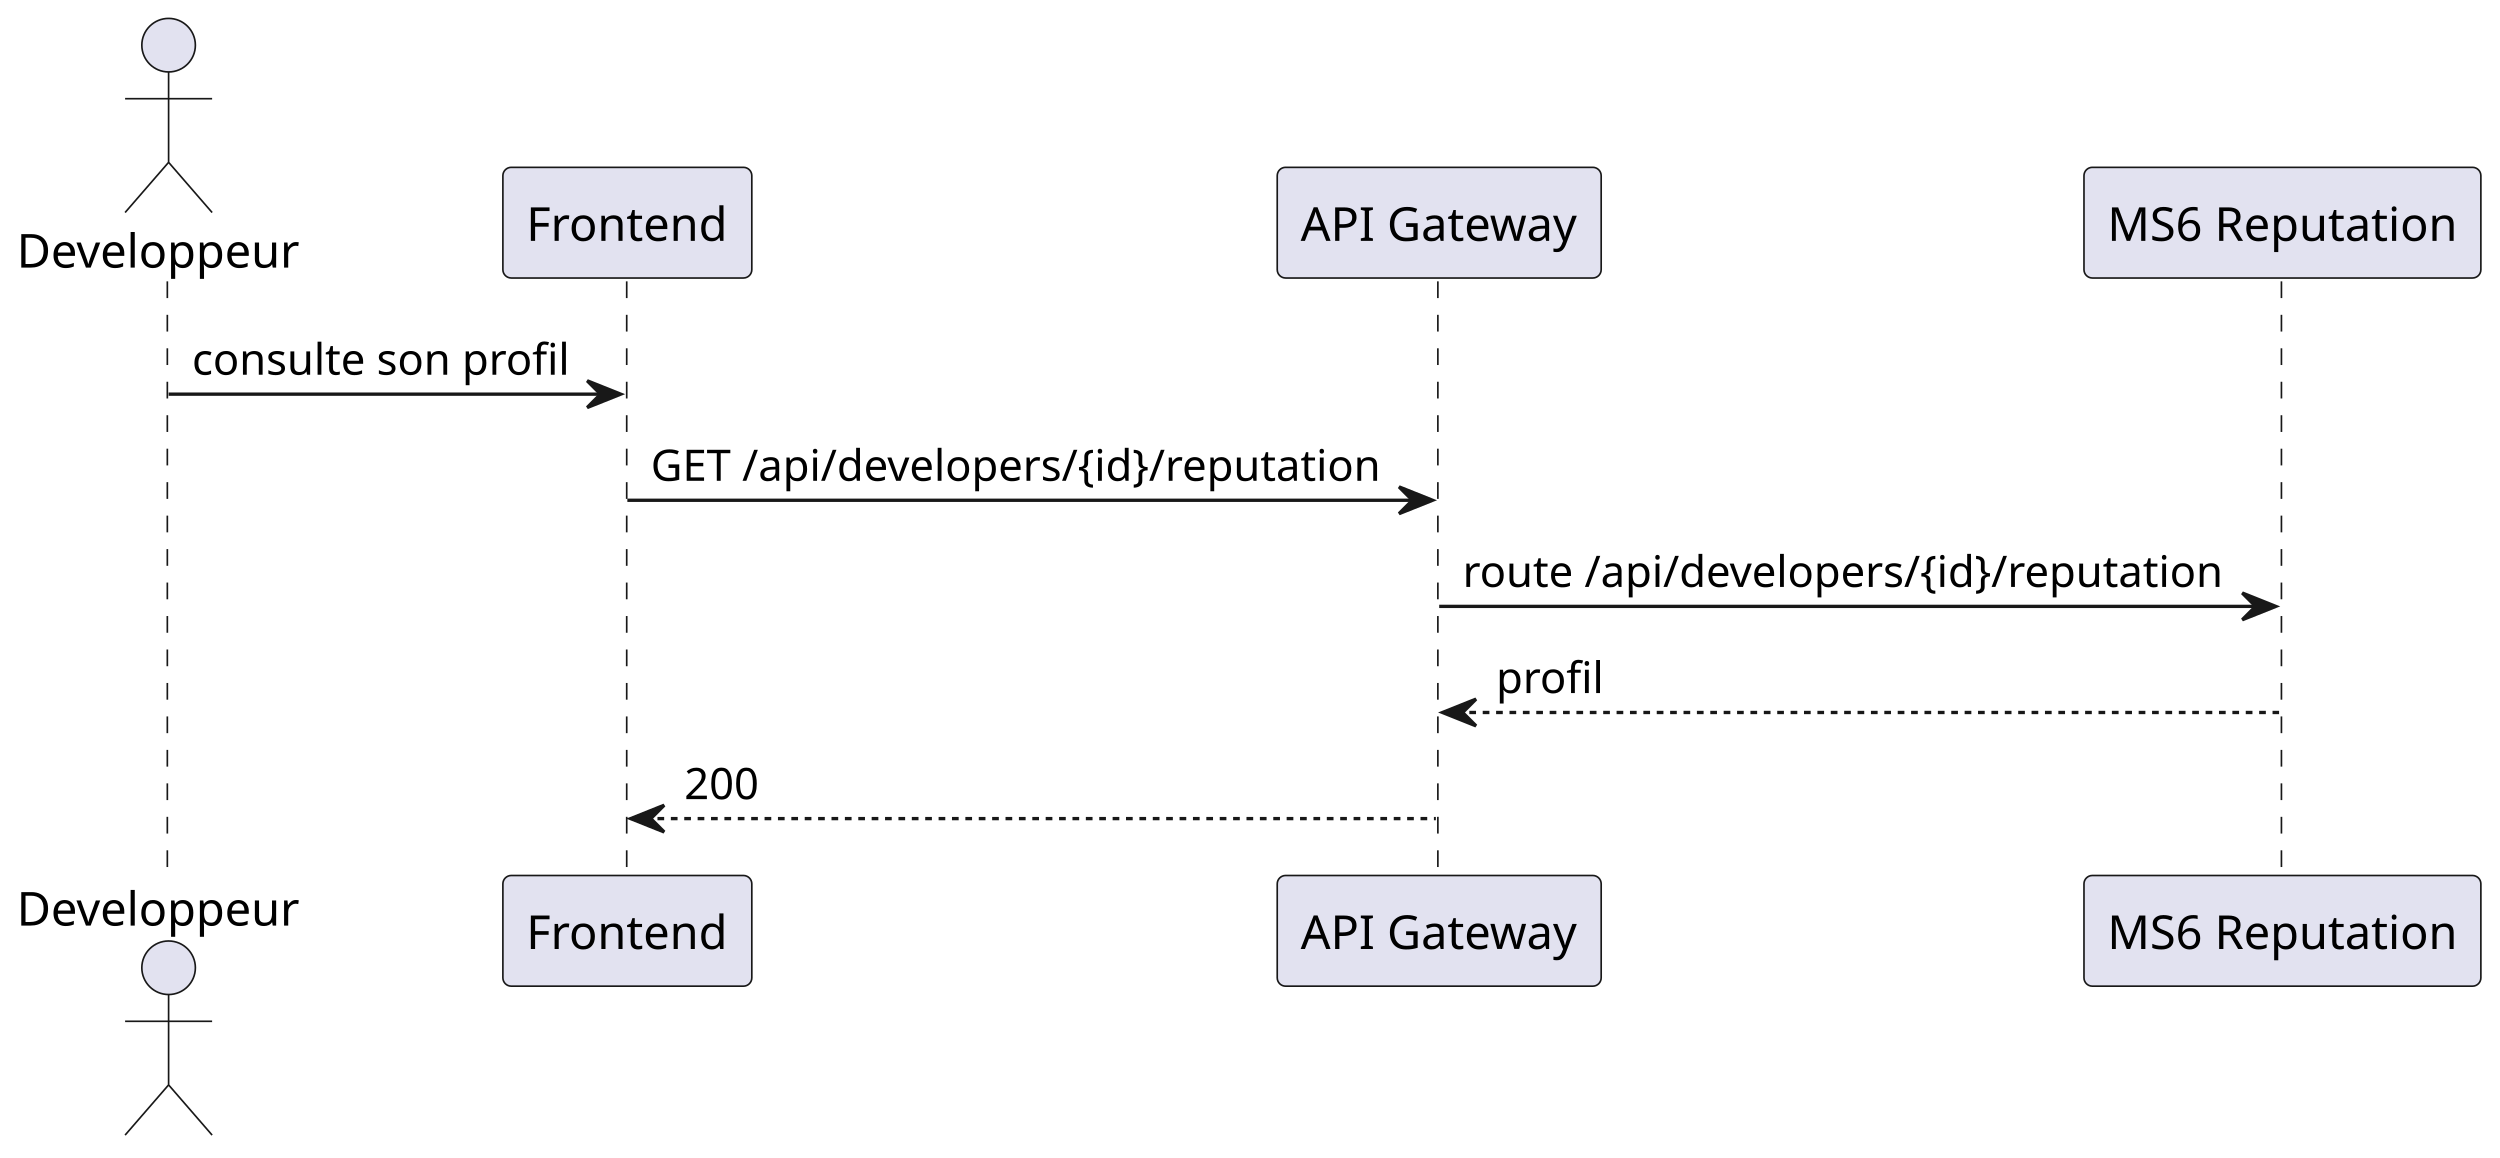
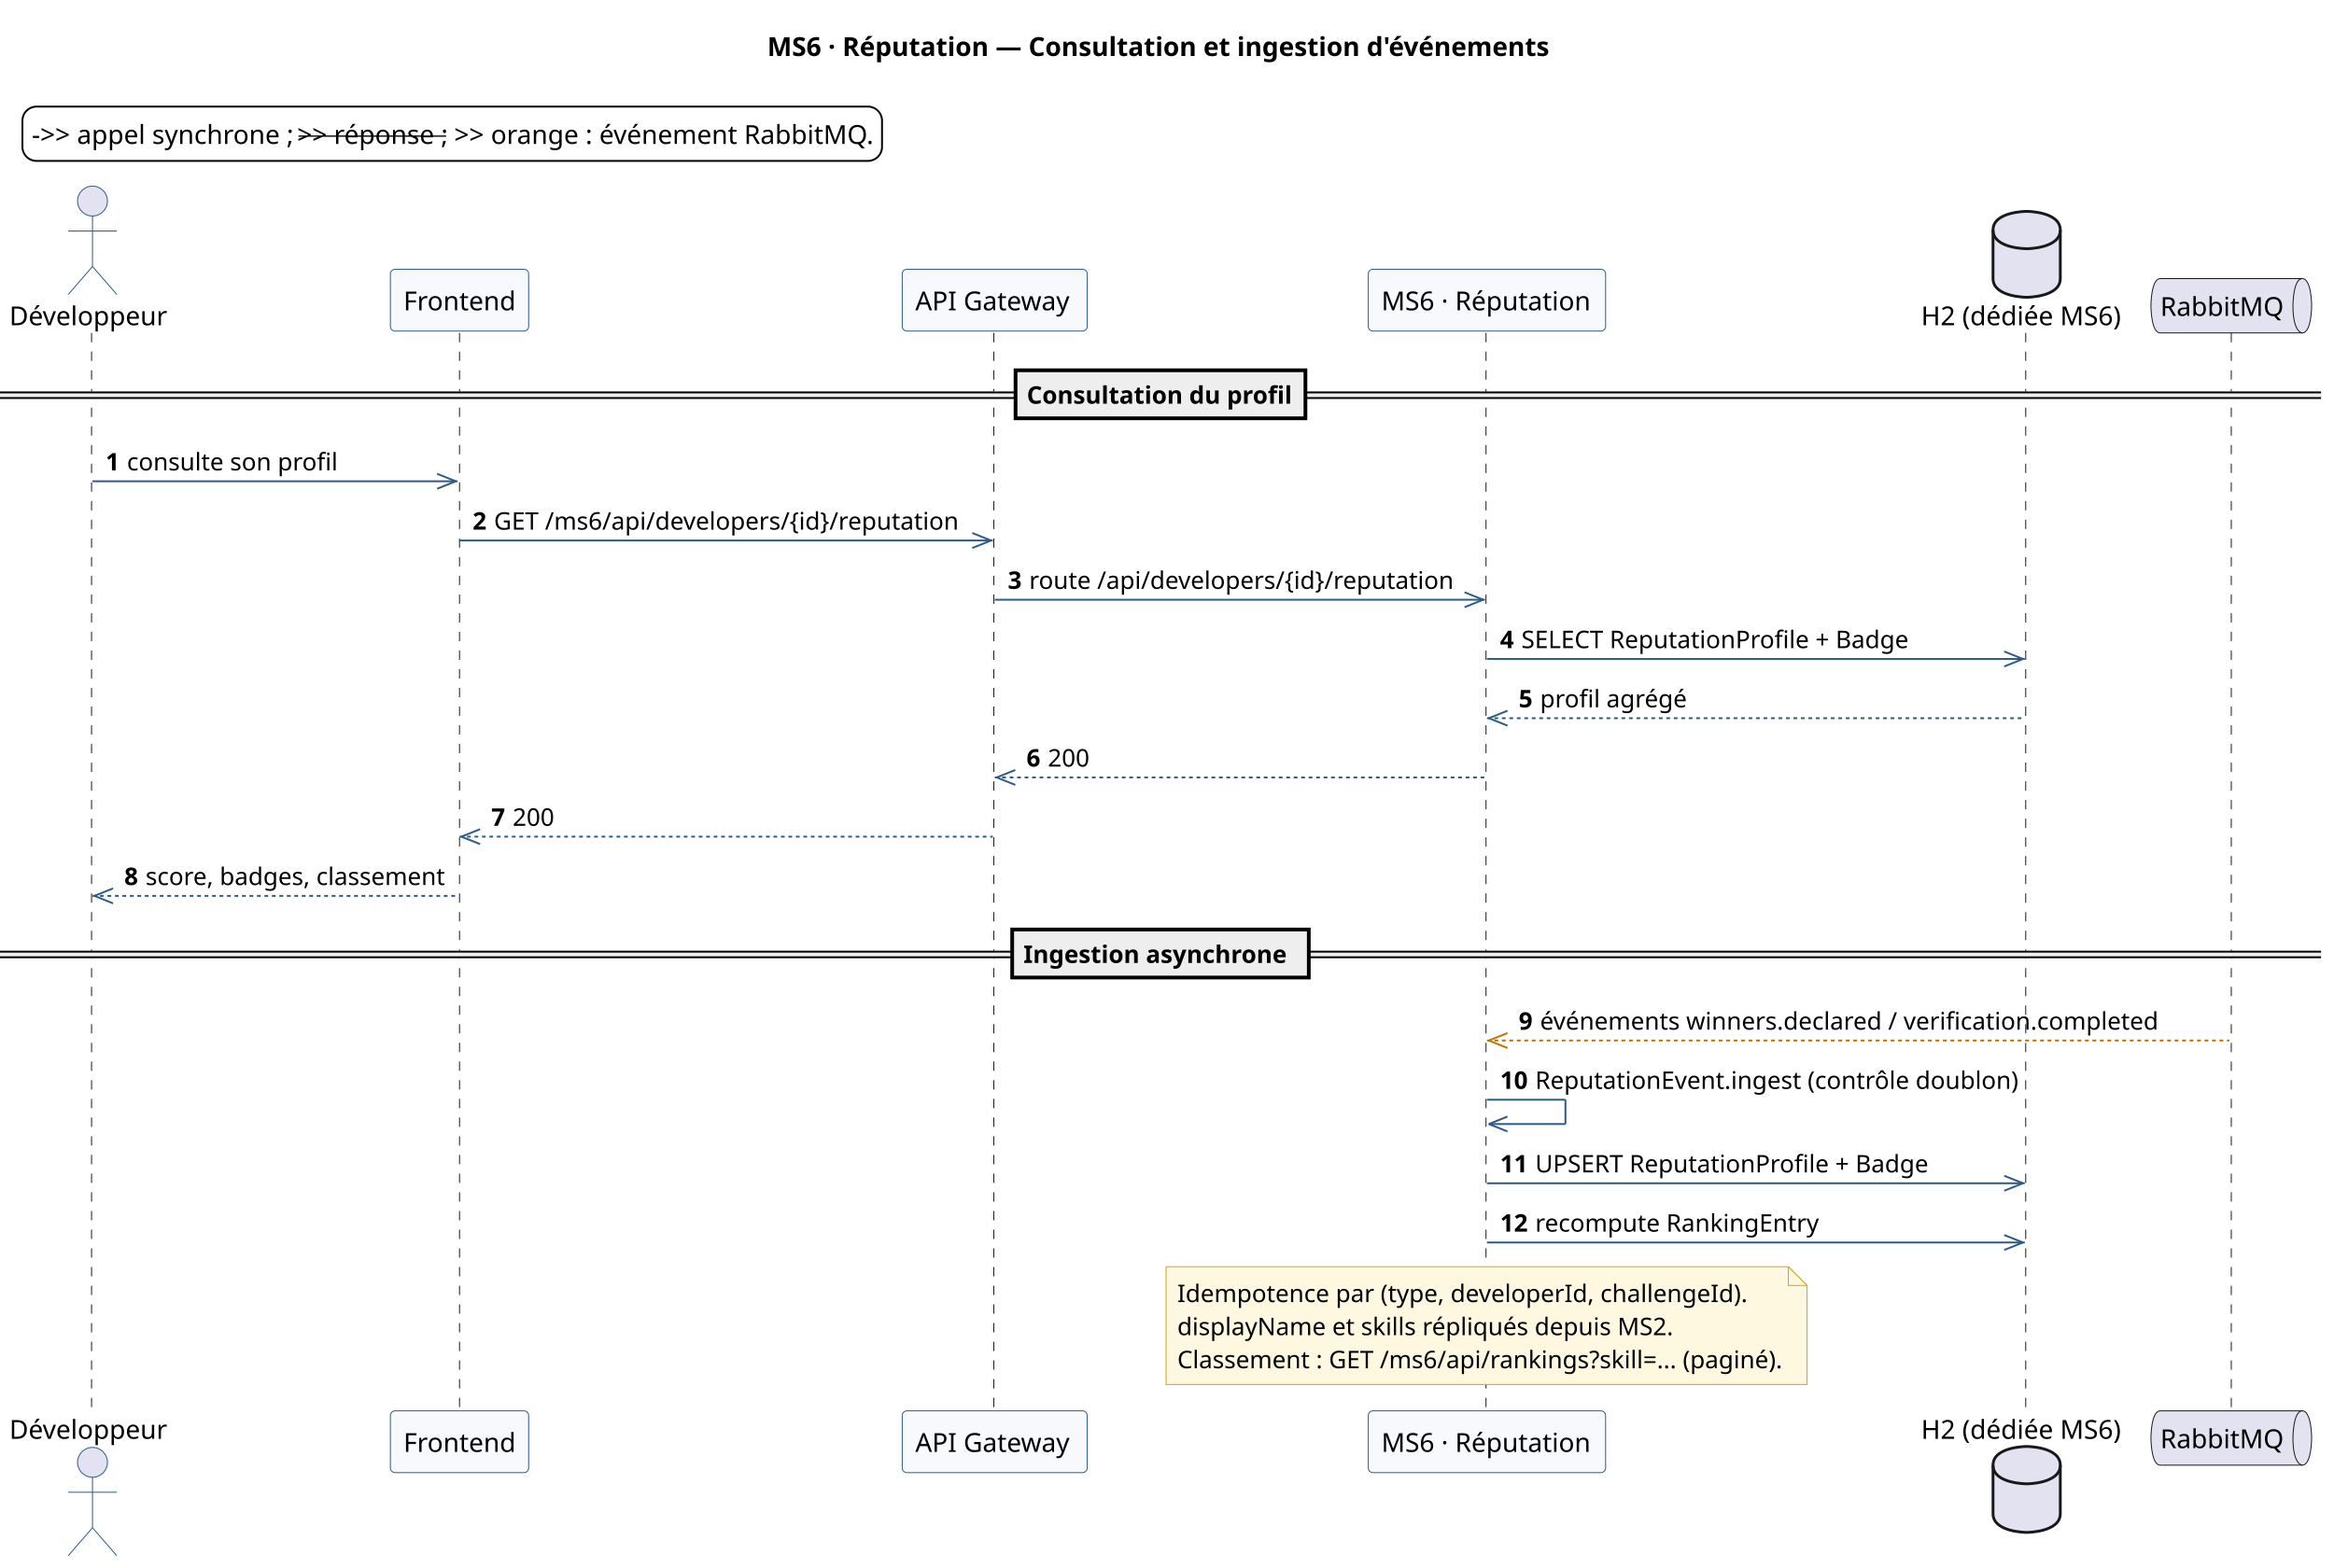
- <svg xmlns="http://www.w3.org/2000/svg" contentStyleType="text/css" height="346px" preserveAspectRatio="none" style="width:747px;height:346px;background:#FFFFFF;" version="1.1" viewBox="0 0 747 346" width="747px" zoomAndPan="magnify">
+ <svg xmlns="http://www.w3.org/2000/svg" contentStyleType="text/css" height="839px" preserveAspectRatio="none" style="width:1249px;height:839px;background:#FFFFFF;" version="1.1" viewBox="0 0 1249 839" width="1249px" zoomAndPan="magnify">
  <defs />
  <g>
-     <line style="stroke:#181818;stroke-width:0.5;stroke-dasharray:5.0,5.0;" x1="50" x2="50" y1="84.068" y2="262.598" />
-     <line style="stroke:#181818;stroke-width:0.5;stroke-dasharray:5.0,5.0;" x1="187.261" x2="187.261" y1="84.068" y2="262.598" />
-     <line style="stroke:#181818;stroke-width:0.5;stroke-dasharray:5.0,5.0;" x1="429.636" x2="429.636" y1="84.068" y2="262.598" />
-     <line style="stroke:#181818;stroke-width:0.5;stroke-dasharray:5.0,5.0;" x1="681.692" x2="681.692" y1="84.068" y2="262.598" />
-     <text fill="#000000" font-family="sans-serif" font-size="14" lengthAdjust="spacing" textLength="84.756" x="5" y="79.966">Developpeur</text>
-     <ellipse cx="50.378" cy="13.5" fill="#E2E2F0" rx="8" ry="8" style="stroke:#181818;stroke-width:0.5;" />
-     <path d="M50.378,21.5 L50.378,48.5 M37.378,29.5 L63.378,29.5 M50.378,48.5 L37.378,63.5 M50.378,48.5 L63.378,63.5 " fill="none" style="stroke:#181818;stroke-width:0.5;" />
-     <text fill="#000000" font-family="sans-serif" font-size="14" lengthAdjust="spacing" textLength="84.756" x="5" y="276.564">Developpeur</text>
-     <ellipse cx="50.378" cy="289.166" fill="#E2E2F0" rx="8" ry="8" style="stroke:#181818;stroke-width:0.5;" />
-     <path d="M50.378,297.166 L50.378,324.166 M37.378,305.166 L63.378,305.166 M50.378,324.166 L37.378,339.166 M50.378,324.166 L63.378,339.166 " fill="none" style="stroke:#181818;stroke-width:0.5;" />
-     <rect fill="#E2E2F0" height="33.068" rx="2.5" ry="2.5" style="stroke:#181818;stroke-width:0.5;" width="74.382" x="150.261" y="50" />
-     <text fill="#000000" font-family="sans-serif" font-size="14" lengthAdjust="spacing" textLength="60.382" x="157.261" y="71.966">Frontend</text>
-     <rect fill="#E2E2F0" height="33.068" rx="2.5" ry="2.5" style="stroke:#181818;stroke-width:0.5;" width="74.382" x="150.261" y="261.598" />
-     <text fill="#000000" font-family="sans-serif" font-size="14" lengthAdjust="spacing" textLength="60.382" x="157.261" y="283.564">Frontend</text>
-     <rect fill="#E2E2F0" height="33.068" rx="2.5" ry="2.5" style="stroke:#181818;stroke-width:0.5;" width="96.796" x="381.636" y="50" />
-     <text fill="#000000" font-family="sans-serif" font-size="14" lengthAdjust="spacing" textLength="82.796" x="388.636" y="71.966">API Gateway</text>
-     <rect fill="#E2E2F0" height="33.068" rx="2.5" ry="2.5" style="stroke:#181818;stroke-width:0.5;" width="96.796" x="381.636" y="261.598" />
-     <text fill="#000000" font-family="sans-serif" font-size="14" lengthAdjust="spacing" textLength="82.796" x="388.636" y="283.564">API Gateway</text>
-     <rect fill="#E2E2F0" height="33.068" rx="2.5" ry="2.5" style="stroke:#181818;stroke-width:0.5;" width="118.594" x="622.692" y="50" />
-     <text fill="#000000" font-family="sans-serif" font-size="14" lengthAdjust="spacing" textLength="104.594" x="629.692" y="71.966">MS6 Reputation</text>
-     <rect fill="#E2E2F0" height="33.068" rx="2.5" ry="2.5" style="stroke:#181818;stroke-width:0.5;" width="118.594" x="622.692" y="261.598" />
-     <text fill="#000000" font-family="sans-serif" font-size="14" lengthAdjust="spacing" textLength="104.594" x="629.692" y="283.564">MS6 Reputation</text>
-     <polygon fill="#181818" points="175.452,113.774,185.452,117.774,175.452,121.774,179.452,117.774" style="stroke:#181818;stroke-width:1.0;" />
-     <line style="stroke:#181818;stroke-width:1.0;" x1="50.378" x2="181.452" y1="117.774" y2="117.774" />
-     <text fill="#000000" font-family="sans-serif" font-size="13" lengthAdjust="spacing" textLength="113.074" x="57.378" y="111.965">consulte son profil</text>
-     <polygon fill="#181818" points="418.034,145.48,428.034,149.48,418.034,153.48,422.034,149.48" style="stroke:#181818;stroke-width:1.0;" />
-     <line style="stroke:#181818;stroke-width:1.0;" x1="187.452" x2="424.034" y1="149.48" y2="149.48" />
-     <text fill="#000000" font-family="sans-serif" font-size="13" lengthAdjust="spacing" textLength="218.582" x="194.452" y="143.671">GET /api/developers/{id}/reputation</text>
-     <polygon fill="#181818" points="669.989,177.186,679.989,181.186,669.989,185.186,673.989,181.186" style="stroke:#181818;stroke-width:1.0;" />
-     <line style="stroke:#181818;stroke-width:1.0;" x1="430.034" x2="675.989" y1="181.186" y2="181.186" />
-     <text fill="#000000" font-family="sans-serif" font-size="13" lengthAdjust="spacing" textLength="227.955" x="437.034" y="175.377">route /api/developers/{id}/reputation</text>
-     <polygon fill="#181818" points="441.034,208.892,431.034,212.892,441.034,216.892,437.034,212.892" style="stroke:#181818;stroke-width:1.0;" />
-     <line style="stroke:#181818;stroke-width:1.0;stroke-dasharray:2.0,2.0;" x1="435.034" x2="680.989" y1="212.892" y2="212.892" />
-     <text fill="#000000" font-family="sans-serif" font-size="13" lengthAdjust="spacing" textLength="32.409" x="447.034" y="207.083">profil</text>
-     <polygon fill="#181818" points="198.452,240.598,188.452,244.598,198.452,248.598,194.452,244.598" style="stroke:#181818;stroke-width:1.0;" />
-     <line style="stroke:#181818;stroke-width:1.0;stroke-dasharray:2.0,2.0;" x1="192.452" x2="429.034" y1="244.598" y2="244.598" />
-     <text fill="#000000" font-family="sans-serif" font-size="13" lengthAdjust="spacing" textLength="22.308" x="204.452" y="238.789">200</text>
+     <text fill="#000000" font-family="sans-serif" font-size="14" font-weight="bold" lengthAdjust="spacing" textLength="419.875" x="410.578" y="29.966">MS6 · Réputation — Consultation et ingestion d'événements</text>
+     <line style="stroke:#181818;stroke-width:0.5;stroke-dasharray:5.0,5.0;" x1="49" x2="49" y1="178.204" y2="756.206" />
+     <line style="stroke:#181818;stroke-width:0.5;stroke-dasharray:5.0,5.0;" x1="245.906" x2="245.906" y1="178.204" y2="756.206" />
+     <line style="stroke:#181818;stroke-width:0.5;stroke-dasharray:5.0,5.0;" x1="531.812" x2="531.812" y1="178.204" y2="756.206" />
+     <line style="stroke:#181818;stroke-width:0.5;stroke-dasharray:5.0,5.0;" x1="795.219" x2="795.219" y1="178.204" y2="756.206" />
+     <line style="stroke:#181818;stroke-width:0.5;stroke-dasharray:5.0,5.0;" x1="1084.031" x2="1084.031" y1="178.204" y2="756.206" />
+     <line style="stroke:#181818;stroke-width:0.5;stroke-dasharray:5.0,5.0;" x1="1194.031" x2="1194.031" y1="178.204" y2="756.206" />
+     <text fill="#000000" font-family="sans-serif" font-size="14" lengthAdjust="spacing" textLength="83" x="5" y="174.102">Développeur</text>
+     <ellipse cx="49.5" cy="107.636" fill="#E2E2F0" rx="8" ry="8" style="stroke:#2E5A88;stroke-width:0.5;" />
+     <path d="M49.5,115.636 L49.5,142.636 M36.5,123.636 L62.5,123.636 M49.5,142.636 L36.5,157.636 M49.5,142.636 L62.5,157.636 " fill="none" style="stroke:#2E5A88;stroke-width:0.5;" />
+     <text fill="#000000" font-family="sans-serif" font-size="14" lengthAdjust="spacing" textLength="83" x="5" y="770.172">Développeur</text>
+     <ellipse cx="49.5" cy="782.774" fill="#E2E2F0" rx="8" ry="8" style="stroke:#2E5A88;stroke-width:0.5;" />
+     <path d="M49.5,790.774 L49.5,817.774 M36.5,798.774 L62.5,798.774 M49.5,817.774 L36.5,832.774 M49.5,817.774 L62.5,832.774 " fill="none" style="stroke:#2E5A88;stroke-width:0.5;" />
+     <rect fill="#F7F9FC" height="33.068" rx="2.5" ry="2.5" style="stroke:#2E5A88;stroke-width:0.5;" width="74" x="208.906" y="144.136" />
+     <text fill="#000000" font-family="sans-serif" font-size="14" lengthAdjust="spacing" textLength="60" x="215.906" y="166.102">Frontend</text>
+     <rect fill="#F7F9FC" height="33.068" rx="2.5" ry="2.5" style="stroke:#2E5A88;stroke-width:0.5;" width="74" x="208.906" y="755.206" />
+     <text fill="#000000" font-family="sans-serif" font-size="14" lengthAdjust="spacing" textLength="60" x="215.906" y="777.172">Frontend</text>
+     <rect fill="#F7F9FC" height="33.068" rx="2.5" ry="2.5" style="stroke:#2E5A88;stroke-width:0.5;" width="99" x="482.812" y="144.136" />
+     <text fill="#000000" font-family="sans-serif" font-size="14" lengthAdjust="spacing" textLength="85" x="489.812" y="166.102">API Gateway</text>
+     <rect fill="#F7F9FC" height="33.068" rx="2.5" ry="2.5" style="stroke:#2E5A88;stroke-width:0.5;" width="99" x="482.812" y="755.206" />
+     <text fill="#000000" font-family="sans-serif" font-size="14" lengthAdjust="spacing" textLength="85" x="489.812" y="777.172">API Gateway</text>
+     <rect fill="#F7F9FC" height="33.068" rx="2.5" ry="2.5" style="stroke:#2E5A88;stroke-width:0.5;" width="127" x="732.219" y="144.136" />
+     <text fill="#000000" font-family="sans-serif" font-size="14" lengthAdjust="spacing" textLength="113" x="739.219" y="166.102">MS6 · Réputation</text>
+     <rect fill="#F7F9FC" height="33.068" rx="2.5" ry="2.5" style="stroke:#2E5A88;stroke-width:0.5;" width="127" x="732.219" y="755.206" />
+     <text fill="#000000" font-family="sans-serif" font-size="14" lengthAdjust="spacing" textLength="113" x="739.219" y="777.172">MS6 · Réputation</text>
+     <text fill="#000000" font-family="sans-serif" font-size="14" lengthAdjust="spacing" textLength="107" x="1028.031" y="174.102">H2 (dédiée MS6)</text>
+     <path d="M1066.531,123.136 C1066.531,113.136 1084.531,113.136 1084.531,113.136 C1084.531,113.136 1102.531,113.136 1102.531,123.136 L1102.531,149.136 C1102.531,159.136 1084.531,159.136 1084.531,159.136 C1084.531,159.136 1066.531,159.136 1066.531,149.136 L1066.531,123.136 " fill="#E2E2F0" style="stroke:#181818;stroke-width:1.5;" />
+     <path d="M1066.531,123.136 C1066.531,133.136 1084.531,133.136 1084.531,133.136 C1084.531,133.136 1102.531,133.136 1102.531,123.136 " fill="none" style="stroke:#181818;stroke-width:1.5;" />
+     <text fill="#000000" font-family="sans-serif" font-size="14" lengthAdjust="spacing" textLength="107" x="1028.031" y="770.172">H2 (dédiée MS6)</text>
+     <path d="M1066.531,784.274 C1066.531,774.274 1084.531,774.274 1084.531,774.274 C1084.531,774.274 1102.531,774.274 1102.531,784.274 L1102.531,810.274 C1102.531,820.274 1084.531,820.274 1084.531,820.274 C1084.531,820.274 1066.531,820.274 1066.531,810.274 L1066.531,784.274 " fill="#E2E2F0" style="stroke:#181818;stroke-width:1.5;" />
+     <path d="M1066.531,784.274 C1066.531,794.274 1084.531,794.274 1084.531,794.274 C1084.531,794.274 1102.531,794.274 1102.531,784.274 " fill="none" style="stroke:#181818;stroke-width:1.5;" />
+     <path d="M1156.031,149.136 L1232.031,149.136 C1237.031,149.136 1237.031,163.67 1237.031,163.67 C1237.031,163.67 1237.031,178.204 1232.031,178.204 L1156.031,178.204 C1151.031,178.204 1151.031,163.67 1151.031,163.67 C1151.031,163.67 1151.031,149.136 1156.031,149.136 " fill="#E2E2F0" style="stroke:#181818;stroke-width:0.5;" />
+     <path d="M1232.031,149.136 C1227.031,149.136 1227.031,163.67 1227.031,163.67 C1227.031,178.204 1232.031,178.204 1232.031,178.204 " fill="none" style="stroke:#181818;stroke-width:0.5;" />
+     <text fill="#000000" font-family="sans-serif" font-size="14" lengthAdjust="spacing" textLength="66" x="1156.031" y="169.102">RabbitMQ</text>
+     <path d="M1156.031,755.206 L1232.031,755.206 C1237.031,755.206 1237.031,769.74 1237.031,769.74 C1237.031,769.74 1237.031,784.274 1232.031,784.274 L1156.031,784.274 C1151.031,784.274 1151.031,769.74 1151.031,769.74 C1151.031,769.74 1151.031,755.206 1156.031,755.206 " fill="#E2E2F0" style="stroke:#181818;stroke-width:0.5;" />
+     <path d="M1232.031,755.206 C1227.031,755.206 1227.031,769.74 1227.031,769.74 C1227.031,784.274 1232.031,784.274 1232.031,784.274 " fill="none" style="stroke:#181818;stroke-width:0.5;" />
+     <text fill="#000000" font-family="sans-serif" font-size="14" lengthAdjust="spacing" textLength="66" x="1156.031" y="775.172">RabbitMQ</text>
+     <rect fill="#EEEEEE" height="3" style="stroke:#EEEEEE;stroke-width:1.0;" width="1242.031" x="0" y="210.057" />
+     <line style="stroke:#000000;stroke-width:1.0;" x1="0" x2="1242.031" y1="210.057" y2="210.057" />
+     <line style="stroke:#000000;stroke-width:1.0;" x1="0" x2="1242.031" y1="213.057" y2="213.057" />
+     <rect fill="#EEEEEE" height="25.706" style="stroke:#000000;stroke-width:2.0;" width="155.125" x="543.453" y="198.204" />
+     <text fill="#000000" font-family="sans-serif" font-size="13" font-weight="bold" lengthAdjust="spacing" textLength="138.125" x="549.453" y="216.101">Consultation du profil</text>
+     <line style="stroke:#2E5A88;stroke-width:1.0;" x1="243.906" x2="233.906" y1="257.616" y2="253.616" />
+     <line style="stroke:#2E5A88;stroke-width:1.0;" x1="243.906" x2="233.906" y1="257.616" y2="261.616" />
+     <line style="stroke:#2E5A88;stroke-width:1.0;" x1="49.5" x2="244.906" y1="257.616" y2="257.616" />
+     <text fill="#000000" font-family="sans-serif" font-size="13" font-weight="bold" lengthAdjust="spacing" textLength="7.406" x="56.5" y="251.807">1</text>
+     <text fill="#000000" font-family="sans-serif" font-size="13" lengthAdjust="spacing" textLength="113" x="67.906" y="251.807">consulte son profil</text>
+     <line style="stroke:#2E5A88;stroke-width:1.0;" x1="530.312" x2="520.312" y1="289.322" y2="285.322" />
+     <line style="stroke:#2E5A88;stroke-width:1.0;" x1="530.312" x2="520.312" y1="289.322" y2="293.322" />
+     <line style="stroke:#2E5A88;stroke-width:1.0;" x1="245.906" x2="531.312" y1="289.322" y2="289.322" />
+     <text fill="#000000" font-family="sans-serif" font-size="13" font-weight="bold" lengthAdjust="spacing" textLength="7.406" x="252.906" y="283.513">2</text>
+     <text fill="#000000" font-family="sans-serif" font-size="13" lengthAdjust="spacing" textLength="251" x="264.312" y="283.513">GET /ms6/api/developers/{id}/reputation</text>
+     <line style="stroke:#2E5A88;stroke-width:1.0;" x1="793.719" x2="783.719" y1="321.028" y2="317.028" />
+     <line style="stroke:#2E5A88;stroke-width:1.0;" x1="793.719" x2="783.719" y1="321.028" y2="325.028" />
+     <line style="stroke:#2E5A88;stroke-width:1.0;" x1="532.312" x2="794.719" y1="321.028" y2="321.028" />
+     <text fill="#000000" font-family="sans-serif" font-size="13" font-weight="bold" lengthAdjust="spacing" textLength="7.406" x="539.312" y="315.219">3</text>
+     <text fill="#000000" font-family="sans-serif" font-size="13" lengthAdjust="spacing" textLength="228" x="550.719" y="315.219">route /api/developers/{id}/reputation</text>
+     <line style="stroke:#2E5A88;stroke-width:1.0;" x1="1082.531" x2="1072.531" y1="352.734" y2="348.734" />
+     <line style="stroke:#2E5A88;stroke-width:1.0;" x1="1082.531" x2="1072.531" y1="352.734" y2="356.734" />
+     <line style="stroke:#2E5A88;stroke-width:1.0;" x1="795.719" x2="1083.531" y1="352.734" y2="352.734" />
+     <text fill="#000000" font-family="sans-serif" font-size="13" font-weight="bold" lengthAdjust="spacing" textLength="7.406" x="802.719" y="346.925">4</text>
+     <text fill="#000000" font-family="sans-serif" font-size="13" lengthAdjust="spacing" textLength="206" x="814.125" y="346.925">SELECT ReputationProfile + Badge</text>
+     <line style="stroke:#2E5A88;stroke-width:1.0;" x1="796.719" x2="806.719" y1="384.44" y2="380.44" />
+     <line style="stroke:#2E5A88;stroke-width:1.0;" x1="796.719" x2="806.719" y1="384.44" y2="388.44" />
+     <line style="stroke:#2E5A88;stroke-width:1.0;stroke-dasharray:2.0,2.0;" x1="795.719" x2="1083.531" y1="384.44" y2="384.44" />
+     <text fill="#000000" font-family="sans-serif" font-size="13" font-weight="bold" lengthAdjust="spacing" textLength="7.406" x="812.719" y="378.631">5</text>
+     <text fill="#000000" font-family="sans-serif" font-size="13" lengthAdjust="spacing" textLength="79" x="824.125" y="378.631">profil agrégé</text>
+     <line style="stroke:#2E5A88;stroke-width:1.0;" x1="533.312" x2="543.312" y1="416.146" y2="412.146" />
+     <line style="stroke:#2E5A88;stroke-width:1.0;" x1="533.312" x2="543.312" y1="416.146" y2="420.146" />
+     <line style="stroke:#2E5A88;stroke-width:1.0;stroke-dasharray:2.0,2.0;" x1="532.312" x2="794.719" y1="416.146" y2="416.146" />
+     <text fill="#000000" font-family="sans-serif" font-size="13" font-weight="bold" lengthAdjust="spacing" textLength="7.406" x="549.312" y="410.337">6</text>
+     <text fill="#000000" font-family="sans-serif" font-size="13" lengthAdjust="spacing" textLength="21" x="560.719" y="410.337">200</text>
+     <line style="stroke:#2E5A88;stroke-width:1.0;" x1="246.906" x2="256.906" y1="447.852" y2="443.852" />
+     <line style="stroke:#2E5A88;stroke-width:1.0;" x1="246.906" x2="256.906" y1="447.852" y2="451.852" />
+     <line style="stroke:#2E5A88;stroke-width:1.0;stroke-dasharray:2.0,2.0;" x1="245.906" x2="531.312" y1="447.852" y2="447.852" />
+     <text fill="#000000" font-family="sans-serif" font-size="13" font-weight="bold" lengthAdjust="spacing" textLength="7.406" x="262.906" y="442.043">7</text>
+     <text fill="#000000" font-family="sans-serif" font-size="13" lengthAdjust="spacing" textLength="21" x="274.312" y="442.043">200</text>
+     <line style="stroke:#2E5A88;stroke-width:1.0;" x1="50.5" x2="60.5" y1="479.558" y2="475.558" />
+     <line style="stroke:#2E5A88;stroke-width:1.0;" x1="50.5" x2="60.5" y1="479.558" y2="483.558" />
+     <line style="stroke:#2E5A88;stroke-width:1.0;stroke-dasharray:2.0,2.0;" x1="49.5" x2="244.906" y1="479.558" y2="479.558" />
+     <text fill="#000000" font-family="sans-serif" font-size="13" font-weight="bold" lengthAdjust="spacing" textLength="7.406" x="66.5" y="473.749">8</text>
+     <text fill="#000000" font-family="sans-serif" font-size="13" lengthAdjust="spacing" textLength="161" x="77.906" y="473.749">score, badges, classement</text>
+     <rect fill="#EEEEEE" height="3" style="stroke:#EEEEEE;stroke-width:1.0;" width="1242.031" x="0" y="509.411" />
+     <line style="stroke:#000000;stroke-width:1.0;" x1="0" x2="1242.031" y1="509.411" y2="509.411" />
+     <line style="stroke:#000000;stroke-width:1.0;" x1="0" x2="1242.031" y1="512.411" y2="512.411" />
+     <rect fill="#EEEEEE" height="25.706" style="stroke:#000000;stroke-width:2.0;" width="158.719" x="541.656" y="497.558" />
+     <text fill="#000000" font-family="sans-serif" font-size="13" font-weight="bold" lengthAdjust="spacing" textLength="141.719" x="547.656" y="515.455">Ingestion asynchrone</text>
+     <line style="stroke:#C07400;stroke-width:1.0;" x1="796.719" x2="806.719" y1="556.97" y2="552.97" />
+     <line style="stroke:#C07400;stroke-width:1.0;" x1="796.719" x2="806.719" y1="556.97" y2="560.97" />
+     <line style="stroke:#C07400;stroke-width:1.0;stroke-dasharray:2.0,2.0;" x1="795.719" x2="1193.031" y1="556.97" y2="556.97" />
+     <text fill="#000000" font-family="sans-serif" font-size="13" font-weight="bold" lengthAdjust="spacing" textLength="7.406" x="812.719" y="551.161">9</text>
+     <text fill="#000000" font-family="sans-serif" font-size="13" lengthAdjust="spacing" textLength="330" x="824.125" y="551.161">événements winners.declared / verification.completed</text>
+     <line style="stroke:#2E5A88;stroke-width:1.0;" x1="795.719" x2="837.719" y1="588.676" y2="588.676" />
+     <line style="stroke:#2E5A88;stroke-width:1.0;" x1="837.719" x2="837.719" y1="588.676" y2="601.676" />
+     <line style="stroke:#2E5A88;stroke-width:1.0;" x1="796.719" x2="837.719" y1="601.676" y2="601.676" />
+     <line style="stroke:#2E5A88;stroke-width:1.0;" x1="796.719" x2="806.719" y1="601.676" y2="597.676" />
+     <line style="stroke:#2E5A88;stroke-width:1.0;" x1="796.719" x2="806.719" y1="601.676" y2="605.676" />
+     <text fill="#000000" font-family="sans-serif" font-size="13" font-weight="bold" lengthAdjust="spacing" textLength="14.812" x="802.719" y="582.867">10</text>
+     <text fill="#000000" font-family="sans-serif" font-size="13" lengthAdjust="spacing" textLength="256" x="821.531" y="582.867">ReputationEvent.ingest (contrôle doublon)</text>
+     <line style="stroke:#2E5A88;stroke-width:1.0;" x1="1082.531" x2="1072.531" y1="633.382" y2="629.382" />
+     <line style="stroke:#2E5A88;stroke-width:1.0;" x1="1082.531" x2="1072.531" y1="633.382" y2="637.382" />
+     <line style="stroke:#2E5A88;stroke-width:1.0;" x1="795.719" x2="1083.531" y1="633.382" y2="633.382" />
+     <text fill="#000000" font-family="sans-serif" font-size="13" font-weight="bold" lengthAdjust="spacing" textLength="14.812" x="802.719" y="627.573">11</text>
+     <text fill="#000000" font-family="sans-serif" font-size="13" lengthAdjust="spacing" textLength="210" x="821.531" y="627.573">UPSERT ReputationProfile + Badge</text>
+     <line style="stroke:#2E5A88;stroke-width:1.0;" x1="1082.531" x2="1072.531" y1="665.088" y2="661.088" />
+     <line style="stroke:#2E5A88;stroke-width:1.0;" x1="1082.531" x2="1072.531" y1="665.088" y2="669.088" />
+     <line style="stroke:#2E5A88;stroke-width:1.0;" x1="795.719" x2="1083.531" y1="665.088" y2="665.088" />
+     <text fill="#000000" font-family="sans-serif" font-size="13" font-weight="bold" lengthAdjust="spacing" textLength="14.812" x="802.719" y="659.279">12</text>
+     <text fill="#000000" font-family="sans-serif" font-size="13" lengthAdjust="spacing" textLength="149" x="821.531" y="659.279">recompute RankingEntry</text>
+     <path d="M624,678.088 L624,741.088 L967,741.088 L967,688.088 L957,678.088 L624,678.088 " fill="#FFF8E1" style="stroke:#D9A400;stroke-width:0.5;" />
+     <path d="M957,678.088 L957,688.088 L967,688.088 L957,678.088 " fill="#FFF8E1" style="stroke:#D9A400;stroke-width:0.5;" />
+     <text fill="#000000" font-family="sans-serif" font-size="13" lengthAdjust="spacing" textLength="306" x="630" y="696.985">Idempotence par (type, developerId, challengeId).</text>
+     <text fill="#000000" font-family="sans-serif" font-size="13" lengthAdjust="spacing" textLength="264" x="630" y="714.691">displayName et skills répliqués depuis MS2.</text>
+     <text fill="#000000" font-family="sans-serif" font-size="13" lengthAdjust="spacing" textLength="322" x="630" y="732.397">Classement : GET /ms6/api/rankings?skill=... (paginé).</text>
+     <rect fill="none" height="29.068" id="_legend" rx="7.5" ry="7.5" style="stroke:#000000;stroke-width:1.0;" width="460" x="12" y="57.068" />
+     <text fill="#000000" font-family="sans-serif" font-size="14" lengthAdjust="spacing" textLength="138" x="17" y="77.034">-&gt;&gt; appel synchrone ;</text>
+     <text fill="#000000" font-family="sans-serif" font-size="14" lengthAdjust="spacing" text-decoration="line-through" textLength="80" x="159" y="77.034">&gt;&gt; réponse ;</text>
+     <text fill="#000000" font-family="sans-serif" font-size="14" lengthAdjust="spacing" textLength="224" x="243" y="77.034">&gt;&gt; orange : événement RabbitMQ.</text>
  </g>
</svg>
